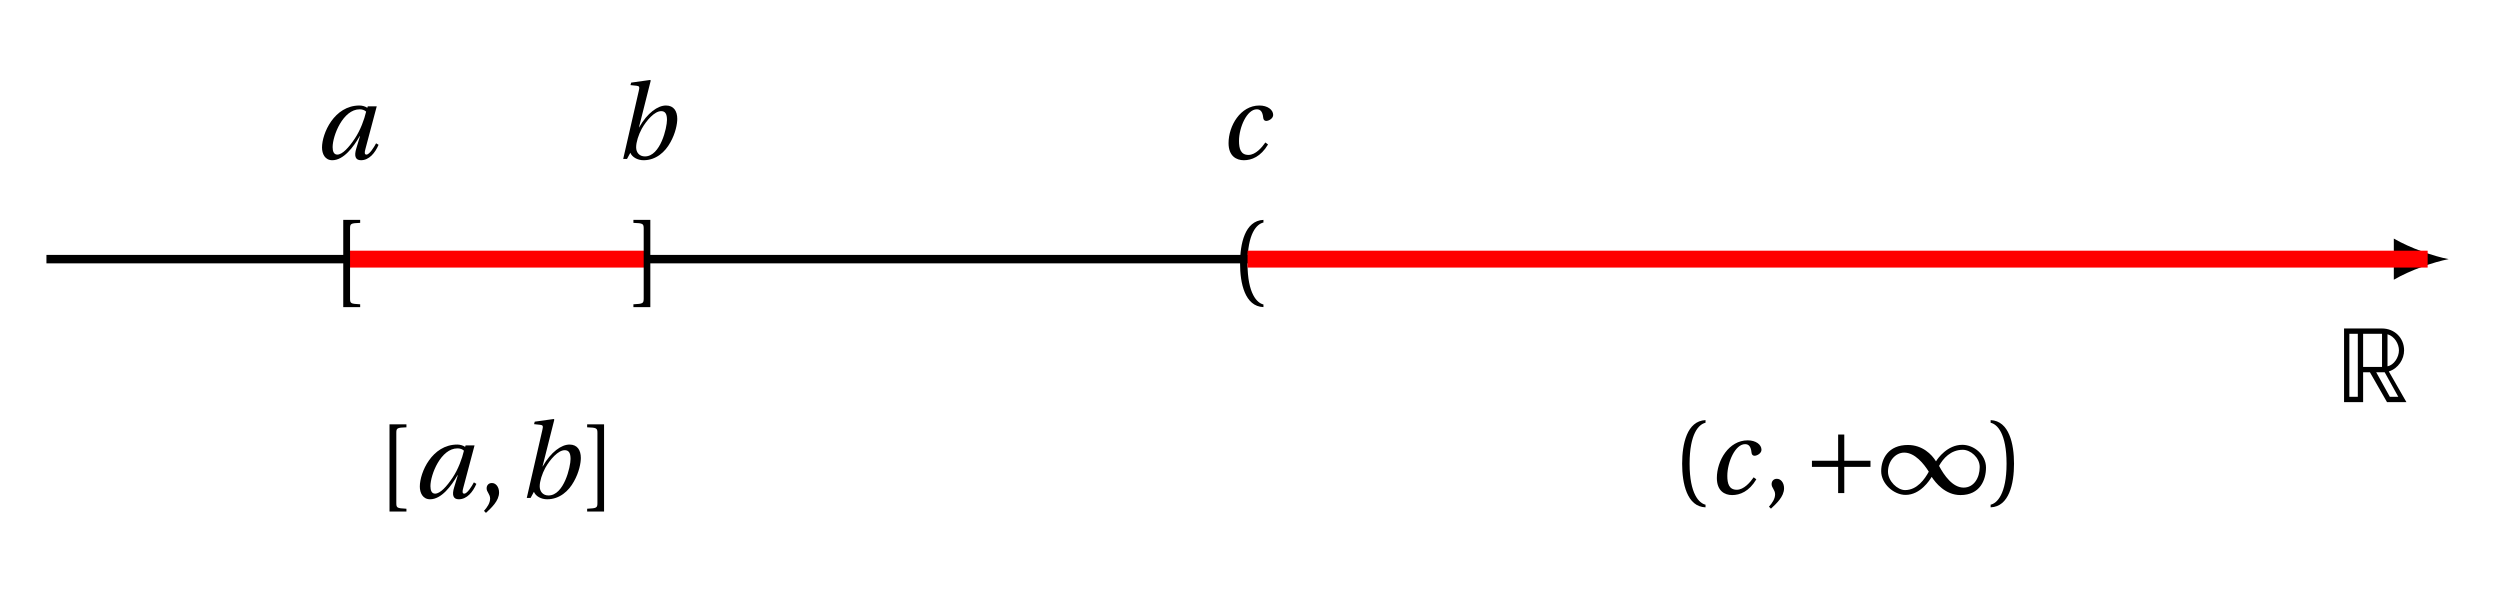
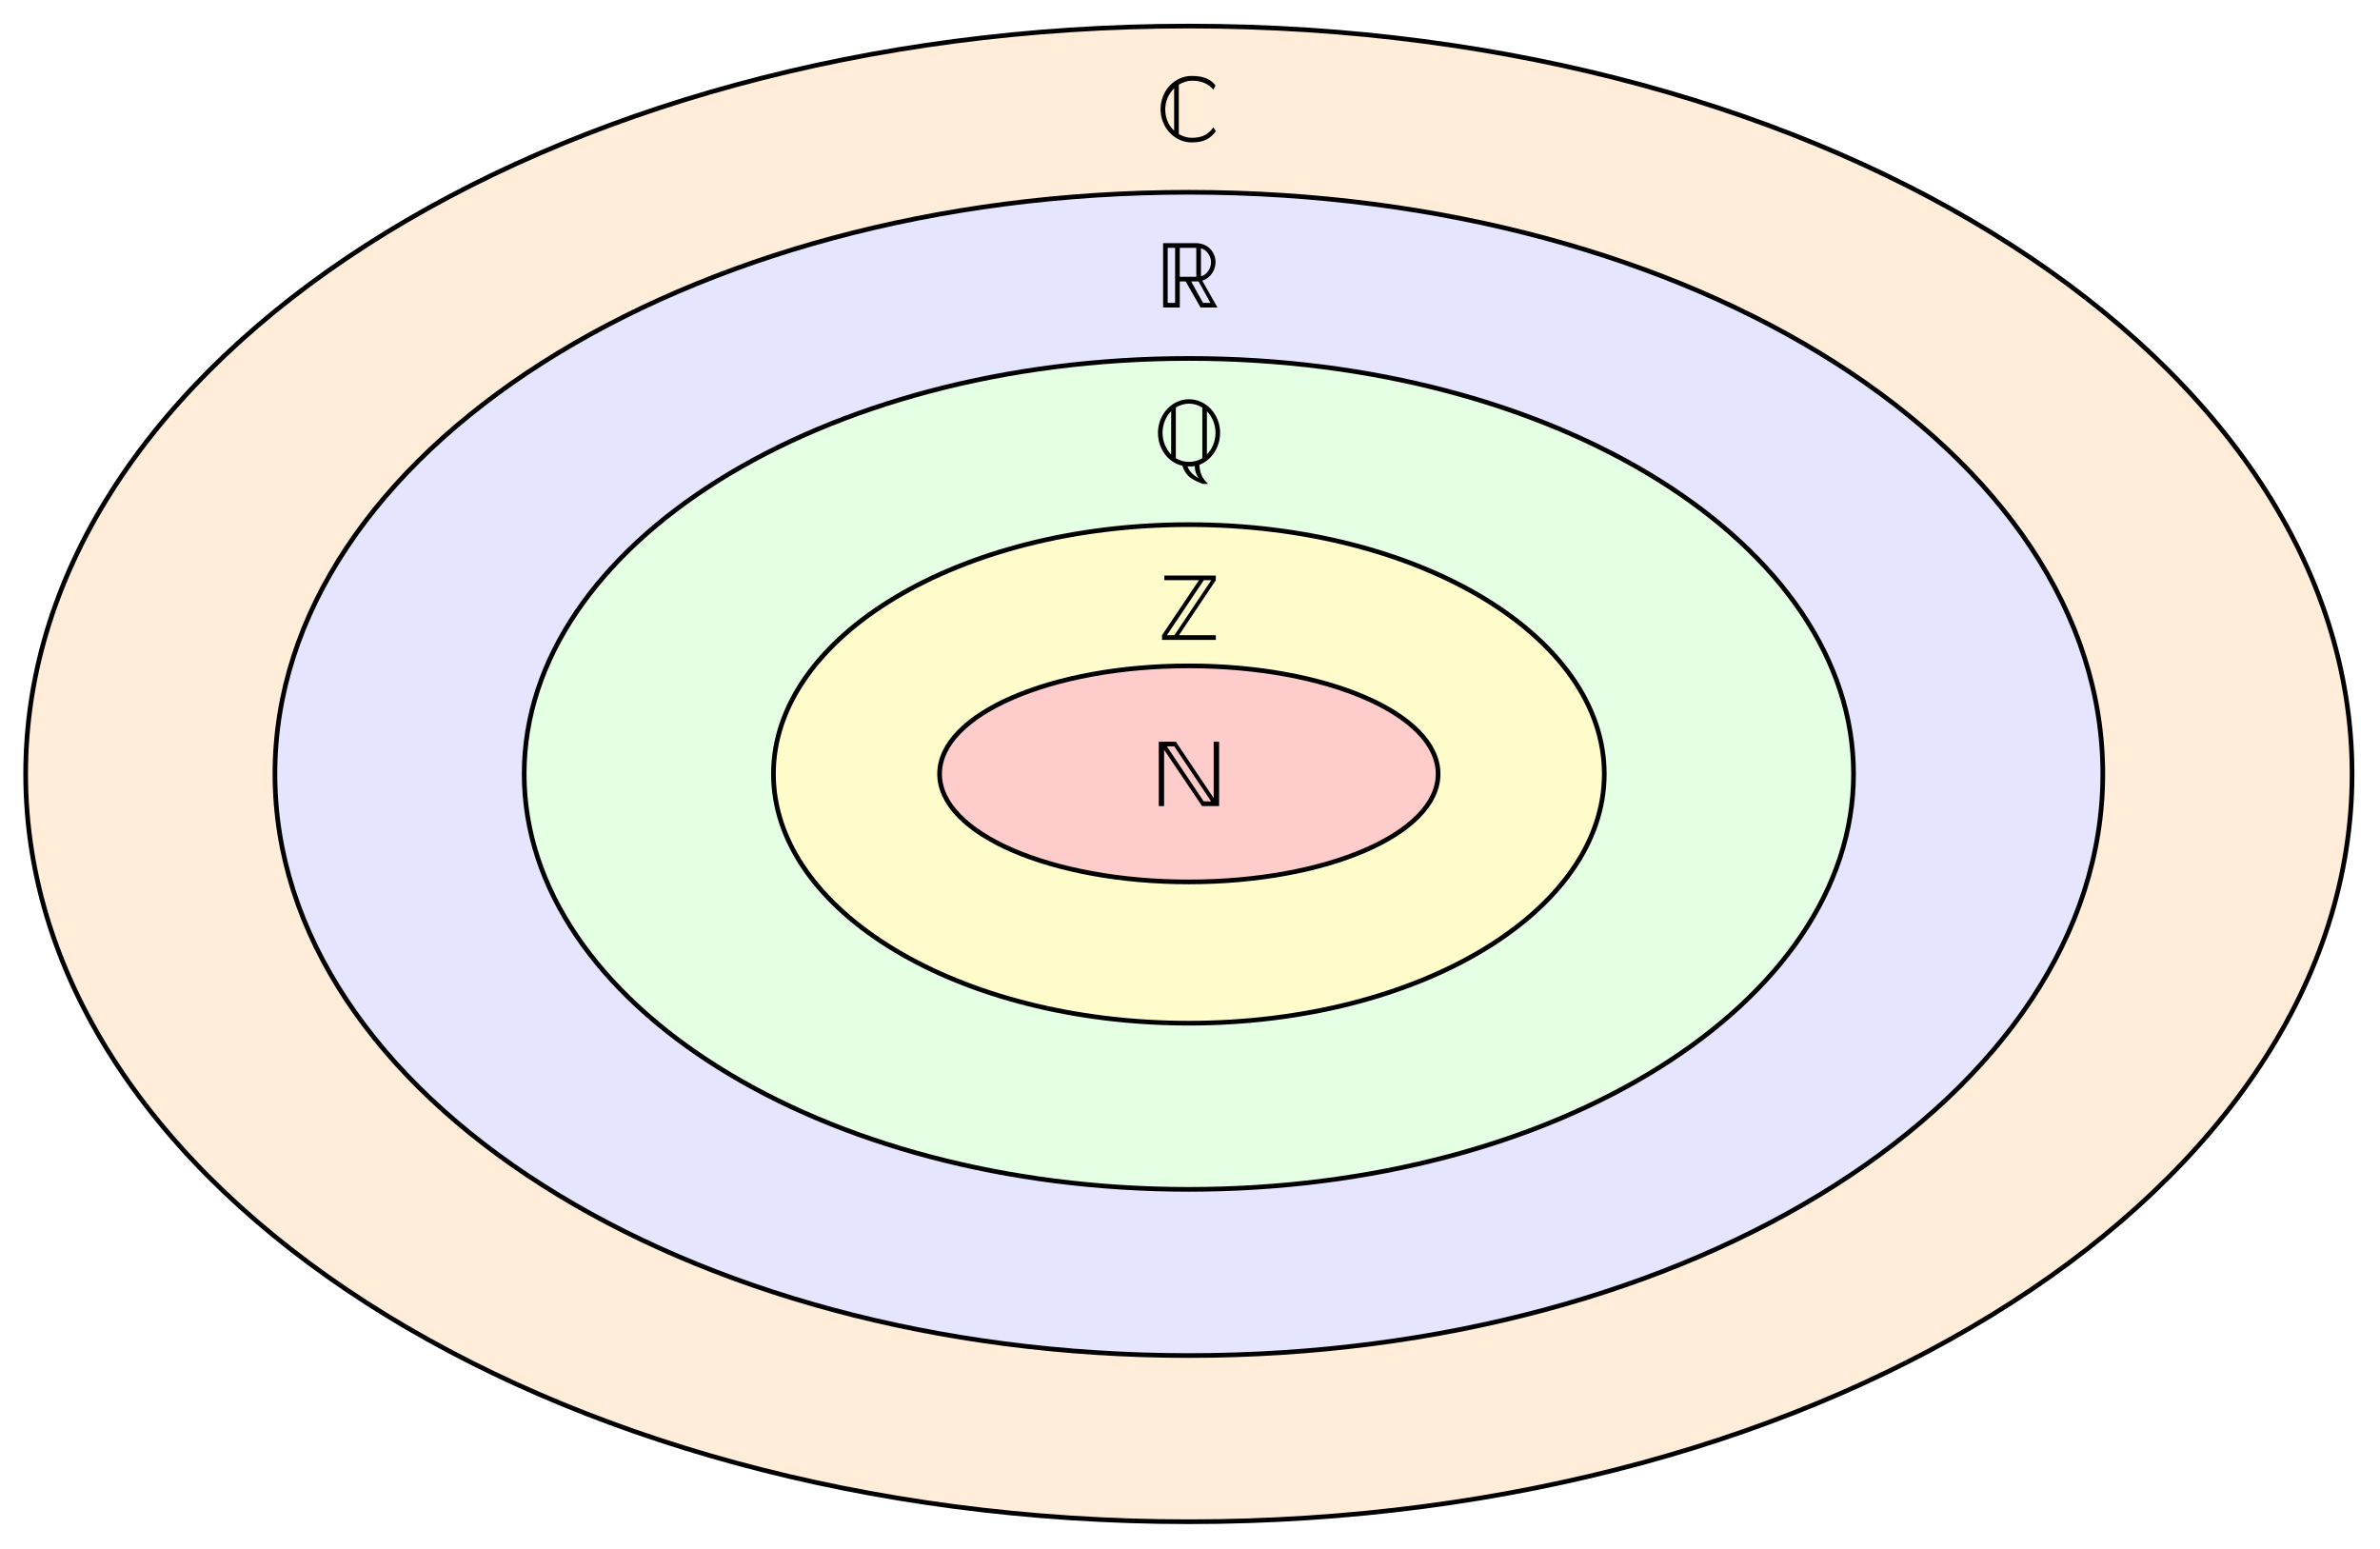
- <svg xmlns="http://www.w3.org/2000/svg" xmlns:xlink="http://www.w3.org/1999/xlink" width="235.539pt" height="55.908pt" viewBox="0 0 235.539 55.908" version="1.2">
+ <svg xmlns="http://www.w3.org/2000/svg" xmlns:xlink="http://www.w3.org/1999/xlink" width="405.617pt" height="263.885pt" viewBox="0 0 405.617 263.885" version="1.2">
  <defs>
    <g>
      <symbol overflow="visible" id="glyph0-0">
        <path style="stroke:none;" d="" />
      </symbol>
      <symbol overflow="visible" id="glyph0-1">
-         <path style="stroke:none;" d="M 4.812 -4.453 C 4.641 -3.719 4.281 -2.719 3.75 -1.922 C 3.188 -1.078 2.578 -0.406 2.094 -0.406 C 1.766 -0.406 1.656 -0.719 1.656 -1.109 C 1.656 -2.203 2.641 -4.672 4.203 -4.672 C 4.453 -4.672 4.672 -4.594 4.812 -4.453 Z M 4.969 -4.953 L 4.922 -4.812 C 4.75 -4.938 4.453 -5.031 4.188 -5.031 C 1.797 -5.031 0.656 -2.391 0.656 -1.078 C 0.656 -0.469 0.938 0.125 1.625 0.125 C 2.688 0.125 3.625 -1.125 4.203 -2.141 L 4.234 -2.141 L 3.891 -1 C 3.672 -0.297 3.781 0.125 4.328 0.125 C 5.094 0.125 5.656 -0.562 5.984 -1.328 L 5.75 -1.469 C 5.562 -1.109 5.125 -0.406 4.844 -0.406 C 4.641 -0.406 4.656 -0.625 4.75 -0.953 L 5.812 -4.953 Z M 4.969 -4.953 " />
+         <path style="stroke:none;" d="M 0.547 -5.469 C 0.547 -2.344 2.922 0.188 5.859 0.188 C 8.047 0.188 9.031 -0.516 9.969 -1.703 L 9.547 -2.375 C 8.797 -1.344 7.828 -0.594 5.859 -0.594 C 5.109 -0.594 4.344 -0.828 3.656 -1.234 L 3.656 -9.656 C 4.328 -10.062 5.062 -10.312 5.859 -10.328 C 7.422 -10.359 8.672 -9.828 9.547 -8.812 L 9.906 -9.516 C 9.219 -10.422 8.125 -11.141 5.859 -11.141 C 2.922 -11.141 0.547 -8.609 0.547 -5.469 Z M 1.344 -5.469 C 1.344 -6.875 1.953 -8.141 2.859 -9.031 L 2.859 -1.812 C 1.969 -2.641 1.344 -3.859 1.344 -5.469 Z M 1.344 -5.469 " />
      </symbol>
      <symbol overflow="visible" id="glyph0-2">
-         <path style="stroke:none;" d="M 4.953 -3.672 C 4.953 -2.953 4.344 -0.234 2.875 -0.234 C 2.359 -0.234 2.047 -0.594 2.047 -1.094 C 2.047 -1.578 2.266 -2.266 2.578 -2.844 C 3.031 -3.641 3.781 -4.5 4.406 -4.5 C 4.781 -4.5 4.953 -4.25 4.953 -3.672 Z M 3.422 -7.375 L 3.375 -7.438 L 1.578 -7.188 L 1.516 -6.953 L 2.094 -6.891 C 2.344 -6.859 2.391 -6.797 2.297 -6.406 L 0.828 0 L 1.188 0 L 1.5 -0.578 C 1.672 -0.156 2.188 0.125 2.75 0.125 C 3.922 0.125 4.781 -0.656 5.266 -1.547 C 5.766 -2.422 5.922 -3.312 5.922 -3.766 C 5.922 -4.5 5.594 -5.031 4.859 -5.031 C 4.094 -5.031 3.109 -4.344 2.328 -2.969 L 2.312 -2.969 Z M 3.422 -7.375 " />
+         <path style="stroke:none;" d="M 0.844 -10.969 L 0.844 0 L 3.688 0 L 3.688 -4.453 L 4.688 -4.453 L 7.234 0 L 10.109 0 L 7.516 -4.578 C 8.922 -5.016 9.781 -6.406 9.781 -7.703 C 9.781 -9.547 8.375 -10.969 6.453 -10.969 Z M 3.688 -5.234 L 3.688 -10.172 L 6.5 -10.172 L 6.5 -5.234 Z M 1.625 -10.172 L 2.891 -10.172 L 2.891 -0.797 L 1.625 -0.797 Z M 9.016 -7.703 C 9.016 -6.688 8.281 -5.516 7.297 -5.328 L 7.297 -10.094 C 8.359 -9.812 9.016 -8.688 9.016 -7.703 Z M 5.625 -4.453 L 6.891 -4.453 L 8.906 -0.797 L 7.641 -0.797 Z M 5.625 -4.453 " />
      </symbol>
      <symbol overflow="visible" id="glyph0-3">
-         <path style="stroke:none;" d="M 4.281 -1.547 C 3.953 -1.078 3.359 -0.375 2.688 -0.375 C 1.953 -0.375 1.797 -0.969 1.797 -1.688 C 1.797 -2.984 2.547 -4.672 3.469 -4.672 C 3.797 -4.672 4.016 -4.484 4.078 -3.875 C 4.094 -3.703 4.188 -3.578 4.359 -3.578 C 4.609 -3.578 5.016 -3.812 5.016 -4.141 C 5.016 -4.641 4.469 -5.031 3.719 -5.031 C 1.938 -5.031 0.812 -3.125 0.812 -1.484 C 0.812 -0.266 1.547 0.125 2.25 0.125 C 2.984 0.125 3.844 -0.203 4.531 -1.359 Z M 4.281 -1.547 " />
+         <path style="stroke:none;" d="M 0.719 -5.547 C 0.719 -2.797 2.469 -0.469 4.875 0.062 C 5.516 1.859 6.281 2.312 8.328 3.156 L 9.25 3.156 C 9.234 3.141 9.219 3.125 9.203 3.125 L 9.234 3.125 C 8.125 2.062 7.875 1.266 7.781 -0.094 C 9.844 -0.875 11.312 -3.078 11.312 -5.547 C 11.312 -8.672 8.938 -11.266 6.016 -11.266 C 3.094 -11.266 0.719 -8.672 0.719 -5.547 Z M 6.016 -10.516 C 6.844 -10.516 7.609 -10.266 8.281 -9.844 L 8.281 -1.219 C 7.609 -0.812 6.844 -0.594 6.016 -0.594 C 5.188 -0.594 4.438 -0.812 3.766 -1.219 L 3.766 -9.859 C 4.438 -10.266 5.188 -10.516 6.016 -10.516 Z M 1.5 -5.547 C 1.5 -6.969 2.078 -8.344 2.969 -9.234 L 2.969 -1.844 C 2.078 -2.734 1.5 -4.109 1.5 -5.547 Z M 10.531 -5.547 C 10.531 -4.109 9.953 -2.75 9.062 -1.859 L 9.062 -9.219 C 9.953 -8.328 10.531 -6.953 10.531 -5.547 Z M 6.016 0.188 C 6.344 0.188 6.656 0.188 6.984 0.125 C 7.031 1 7.188 1.5 7.672 2.219 C 6.812 1.688 6.141 1.188 5.75 0.172 C 5.828 0.188 5.922 0.188 6.016 0.188 Z M 6.016 0.188 " />
      </symbol>
-       <symbol overflow="visible" id="glyph1-0">
-         <path style="stroke:none;" d="" />
+       <symbol overflow="visible" id="glyph0-4">
+         <path style="stroke:none;" d="M 1.359 -10.969 L 1.359 -10.172 L 7.266 -10.172 L 0.969 -0.797 L 0.969 0 L 10.141 0 L 10.141 -0.797 L 3.859 -0.797 L 10.141 -10.172 L 10.141 -10.969 Z M 8.094 -10.172 L 9.359 -10.172 L 3.078 -0.797 L 1.797 -0.797 Z M 8.094 -10.172 " />
      </symbol>
-       <symbol overflow="visible" id="glyph1-1">
-         <path style="stroke:none;" d="M 1.344 0.453 C 1.344 0.938 1.281 0.969 0.375 1.016 L 0.375 1.281 L 1.969 1.281 L 1.969 -6.938 L 0.375 -6.938 L 0.375 -6.656 C 1.281 -6.625 1.344 -6.578 1.344 -6.109 Z M 1.344 0.453 " />
-       </symbol>
-       <symbol overflow="visible" id="glyph1-2">
-         <path style="stroke:none;" d="M 1.969 -6.109 C 1.969 -6.578 2.016 -6.625 2.922 -6.656 L 2.922 -6.938 L 1.328 -6.938 L 1.328 1.281 L 2.922 1.281 L 2.922 1.016 C 2.016 0.969 1.969 0.938 1.969 0.453 Z M 1.969 -6.109 " />
-       </symbol>
-       <symbol overflow="visible" id="glyph1-3">
-         <path style="stroke:none;" d="M 0.703 1.406 C 1.203 0.938 1.938 0.281 1.938 -0.516 C 1.938 -1.062 1.609 -1.422 1.25 -1.406 C 0.938 -1.406 0.766 -1.172 0.766 -0.906 C 0.766 -0.547 1.094 -0.375 1.094 0.062 C 1.094 0.469 0.828 0.875 0.516 1.219 Z M 0.703 1.406 " />
-       </symbol>
-       <symbol overflow="visible" id="glyph1-4">
-         <path style="stroke:none;" d="M 1.75 -2.828 C 1.75 -5.688 2.625 -6.547 3.25 -6.688 L 3.25 -6.938 C 1.5 -6.859 1.047 -4.688 1.047 -2.828 C 1.047 -0.969 1.5 1.219 3.25 1.281 L 3.25 1.031 C 2.672 0.906 1.75 0.062 1.75 -2.828 Z M 1.75 -2.828 " />
-       </symbol>
-       <symbol overflow="visible" id="glyph1-5">
-         <path style="stroke:none;" d="M 1.75 -2.828 C 1.75 0.062 0.828 0.906 0.25 1.031 L 0.25 1.281 C 2 1.219 2.453 -0.969 2.453 -2.828 C 2.453 -4.688 2 -6.859 0.25 -6.938 L 0.25 -6.688 C 0.875 -6.547 1.75 -5.688 1.75 -2.828 Z M 1.75 -2.828 " />
-       </symbol>
-       <symbol overflow="visible" id="glyph2-0">
-         <path style="stroke:none;" d="" />
-       </symbol>
-       <symbol overflow="visible" id="glyph2-1">
-         <path style="stroke:none;" d="M 0.844 -3.109 L 0.844 -2.531 L 3.312 -2.531 L 3.312 -0.062 L 3.891 -0.062 L 3.891 -2.531 L 6.359 -2.531 L 6.359 -3.109 L 3.891 -3.109 L 3.891 -5.578 L 3.312 -5.578 L 3.312 -3.109 Z M 0.844 -3.109 " />
-       </symbol>
-       <symbol overflow="visible" id="glyph2-2">
-         <path style="stroke:none;" d="M 4.922 -1.578 C 5.266 -1.047 6.188 0.125 7.625 0.125 C 9.469 0.125 10.031 -1.297 10.031 -2.469 C 10.031 -3.672 8.906 -4.609 7.797 -4.609 C 6.391 -4.609 5.484 -3.328 5.328 -3.062 L 5.312 -3.062 C 4.922 -3.703 4.047 -4.594 2.672 -4.594 C 0.844 -4.594 0.156 -3.312 0.156 -2.125 C 0.156 -0.938 1.344 0.109 2.453 0.109 C 3.859 0.109 4.734 -1.297 4.906 -1.578 Z M 5.609 -2.625 C 5.984 -3.312 6.703 -4.141 7.844 -4.141 C 8.562 -4.141 9.438 -3.422 9.438 -2.516 C 9.438 -1.5 8.891 -0.578 7.922 -0.578 C 6.891 -0.578 6.078 -1.734 5.609 -2.625 Z M 4.641 -2.078 C 4.266 -1.391 3.547 -0.344 2.406 -0.344 C 1.688 -0.344 0.797 -1.188 0.797 -2.078 C 0.797 -3.078 1.5 -3.875 2.328 -3.875 C 3.328 -3.875 4.172 -2.828 4.641 -2.078 Z M 4.641 -2.078 " />
-       </symbol>
-       <symbol overflow="visible" id="glyph3-0">
-         <path style="stroke:none;" d="" />
-       </symbol>
-       <symbol overflow="visible" id="glyph3-1">
-         <path style="stroke:none;" d="M 0.531 -6.938 L 0.531 0 L 2.328 0 L 2.328 -2.812 L 2.969 -2.812 L 4.578 0 L 6.406 0 L 4.75 -2.891 C 5.656 -3.172 6.188 -4.062 6.188 -4.875 C 6.188 -6.047 5.297 -6.938 4.094 -6.938 Z M 2.328 -3.312 L 2.328 -6.438 L 4.109 -6.438 L 4.109 -3.312 Z M 1.031 -6.438 L 1.828 -6.438 L 1.828 -0.5 L 1.031 -0.5 Z M 5.703 -4.875 C 5.703 -4.234 5.234 -3.484 4.625 -3.375 L 4.625 -6.391 C 5.281 -6.203 5.703 -5.5 5.703 -4.875 Z M 3.562 -2.812 L 4.359 -2.812 L 5.641 -0.5 L 4.844 -0.5 Z M 3.562 -2.812 " />
+       <symbol overflow="visible" id="glyph0-5">
+         <path style="stroke:none;" d="M 10.203 -10.969 L 10.203 -1.359 L 3.75 -10.969 L 0.844 -10.969 L 0.844 0 L 1.75 0 L 1.75 -9.594 L 8.219 0 L 11.125 0 L 11.125 -10.969 Z M 2.219 -10.172 L 3.484 -10.172 L 9.766 -0.797 L 8.5 -0.797 Z M 2.219 -10.172 " />
      </symbol>
    </g>
+     <clipPath id="clip1">
+       <path d="M 0 0.066 L 405.234 0.066 L 405.234 263.703 L 0 263.703 Z M 0 0.066 " />
+     </clipPath>
  </defs>
  <g id="surface1">
-     <path style="fill:none;stroke-width:0.797;stroke-linecap:butt;stroke-linejoin:miter;stroke:rgb(0%,0%,0%);stroke-opacity:1;stroke-miterlimit:10;" d="M -113.385 0.001 L 108.724 0.001 " transform="matrix(0.998047,0,0,-0.998047,117.539,24.41493)" />
-     <path style=" stroke:none;fill-rule:nonzero;fill:rgb(0%,0%,0%);fill-opacity:1;" d="M 230.703 24.414 C 229.324 24.156 227.086 23.379 225.535 22.477 L 225.535 26.355 C 227.086 25.449 229.324 24.672 230.703 24.414 " />
-     <path style="fill:none;stroke-width:1.594;stroke-linecap:butt;stroke-linejoin:miter;stroke:rgb(100%,0%,0%);stroke-opacity:1;stroke-miterlimit:10;" d="M -85.041 0.001 L -56.693 0.001 " transform="matrix(0.998047,0,0,-0.998047,117.539,24.41493)" />
-     <g style="fill:rgb(0%,0%,0%);fill-opacity:1;">
-       <use xlink:href="#glyph0-1" x="29.683" y="14.971" />
+     <path style=" stroke:none;fill-rule:nonzero;fill:rgb(100%,92.499%,84.999%);fill-opacity:1;" d="M 400.855 131.887 C 400.855 61.504 312.102 4.445 202.613 4.445 C 93.129 4.445 4.375 61.504 4.375 131.887 C 4.375 202.27 93.129 259.328 202.613 259.328 C 312.102 259.328 400.855 202.27 400.855 131.887 Z M 400.855 131.887 " />
+     <g clip-path="url(#clip1)" clip-rule="nonzero">
+       <path style="fill:none;stroke-width:0.797;stroke-linecap:butt;stroke-linejoin:miter;stroke:rgb(0%,0%,0%);stroke-opacity:1;stroke-miterlimit:10;" d="M 28.347 -99.214 C 28.347 -28.765 -60.491 28.348 -170.082 28.348 C -279.67 28.348 -368.508 -28.765 -368.508 -99.214 C -368.508 -169.663 -279.67 -226.776 -170.082 -226.776 C -60.491 -226.776 28.347 -169.663 28.347 -99.214 Z M 28.347 -99.214 " transform="matrix(0.999057,0,0,-0.999057,372.5352,32.76615)" />
    </g>
    <g style="fill:rgb(0%,0%,0%);fill-opacity:1;">
-       <use xlink:href="#glyph0-2" x="57.887" y="14.971" />
+       <use xlink:href="#glyph0-1" x="197.246" y="24.081" />
    </g>
+     <path style="fill-rule:nonzero;fill:rgb(89.999%,89.999%,100%);fill-opacity:1;stroke-width:0.797;stroke-linecap:butt;stroke-linejoin:miter;stroke:rgb(0%,0%,0%);stroke-opacity:1;stroke-miterlimit:10;" d="M -14.174 -99.214 C -14.174 -44.42 -83.974 0.001 -170.082 0.001 C -256.187 0.001 -325.987 -44.42 -325.987 -99.214 C -325.987 -154.008 -256.187 -198.429 -170.082 -198.429 C -83.974 -198.429 -14.174 -154.008 -14.174 -99.214 Z M -14.174 -99.214 " transform="matrix(0.999057,0,0,-0.999057,372.5352,32.76615)" />
    <g style="fill:rgb(0%,0%,0%);fill-opacity:1;">
-       <use xlink:href="#glyph1-1" x="59.302" y="27.653" />
+       <use xlink:href="#glyph0-2" x="197.38" y="52.409" />
    </g>
+     <path style="fill-rule:nonzero;fill:rgb(89.999%,100%,89.999%);fill-opacity:1;stroke-width:0.797;stroke-linecap:butt;stroke-linejoin:miter;stroke:rgb(0%,0%,0%);stroke-opacity:1;stroke-miterlimit:10;" d="M -56.694 -99.214 C -56.694 -60.076 -107.457 -28.347 -170.082 -28.347 C -232.704 -28.347 -283.467 -60.076 -283.467 -99.214 C -283.467 -138.353 -232.704 -170.082 -170.082 -170.082 C -107.457 -170.082 -56.694 -138.353 -56.694 -99.214 Z M -56.694 -99.214 " transform="matrix(0.999057,0,0,-0.999057,372.5352,32.76615)" />
    <g style="fill:rgb(0%,0%,0%);fill-opacity:1;">
-       <use xlink:href="#glyph1-2" x="31.011" y="27.653" />
+       <use xlink:href="#glyph0-3" x="196.628" y="79.304" />
    </g>
+     <path style="fill-rule:nonzero;fill:rgb(100%,98.979%,80%);fill-opacity:1;stroke-width:0.797;stroke-linecap:butt;stroke-linejoin:miter;stroke:rgb(0%,0%,0%);stroke-opacity:1;stroke-miterlimit:10;" d="M -99.215 -99.214 C -99.215 -75.731 -130.94 -56.694 -170.082 -56.694 C -209.221 -56.694 -240.946 -75.731 -240.946 -99.214 C -240.946 -122.697 -209.221 -141.735 -170.082 -141.735 C -130.94 -141.735 -99.215 -122.697 -99.215 -99.214 Z M -99.215 -99.214 " transform="matrix(0.999057,0,0,-0.999057,372.5352,32.76615)" />
    <g style="fill:rgb(0%,0%,0%);fill-opacity:1;">
-       <use xlink:href="#glyph1-2" x="35.37" y="46.915" />
+       <use xlink:href="#glyph0-4" x="197.071" y="109.048" />
    </g>
+     <path style="fill-rule:nonzero;fill:rgb(100%,79.999%,79.999%);fill-opacity:1;stroke-width:0.797;stroke-linecap:butt;stroke-linejoin:miter;stroke:rgb(0%,0%,0%);stroke-opacity:1;stroke-miterlimit:10;" d="M -127.562 -99.214 C -127.562 -89.037 -146.595 -80.787 -170.082 -80.787 C -193.565 -80.787 -212.603 -89.037 -212.603 -99.214 C -212.603 -109.392 -193.565 -117.638 -170.082 -117.638 C -146.595 -117.638 -127.562 -109.392 -127.562 -99.214 Z M -127.562 -99.214 " transform="matrix(0.999057,0,0,-0.999057,372.5352,32.76615)" />
    <g style="fill:rgb(0%,0%,0%);fill-opacity:1;">
-       <use xlink:href="#glyph0-1" x="38.898" y="46.915" />
-     </g>
-     <g style="fill:rgb(0%,0%,0%);fill-opacity:1;">
-       <use xlink:href="#glyph1-3" x="45.082" y="46.915" />
-     </g>
-     <g style="fill:rgb(0%,0%,0%);fill-opacity:1;">
-       <use xlink:href="#glyph0-2" x="48.802" y="46.915" />
-     </g>
-     <g style="fill:rgb(0%,0%,0%);fill-opacity:1;">
-       <use xlink:href="#glyph1-1" x="54.943" y="46.915" />
-     </g>
-     <g style="fill:rgb(0%,0%,0%);fill-opacity:1;">
-       <use xlink:href="#glyph0-3" x="114.937" y="14.971" />
-     </g>
-     <g style="fill:rgb(0%,0%,0%);fill-opacity:1;">
-       <use xlink:href="#glyph1-4" x="115.786" y="27.653" />
-     </g>
-     <path style="fill:none;stroke-width:1.594;stroke-linecap:butt;stroke-linejoin:miter;stroke:rgb(100%,0%,0%);stroke-opacity:1;stroke-miterlimit:10;" d="M 0 0.001 L 111.401 0.001 " transform="matrix(0.998047,0,0,-0.998047,117.539,24.41493)" />
-     <g style="fill:rgb(0%,0%,0%);fill-opacity:1;">
-       <use xlink:href="#glyph1-4" x="157.437" y="46.518" />
-     </g>
-     <g style="fill:rgb(0%,0%,0%);fill-opacity:1;">
-       <use xlink:href="#glyph0-3" x="160.943" y="46.518" />
-     </g>
-     <g style="fill:rgb(0%,0%,0%);fill-opacity:1;">
-       <use xlink:href="#glyph1-3" x="166.148" y="46.518" />
-     </g>
-     <g style="fill:rgb(0%,0%,0%);fill-opacity:1;">
-       <use xlink:href="#glyph2-1" x="169.869" y="46.518" />
-       <use xlink:href="#glyph2-2" x="177.081" y="46.518" />
-     </g>
-     <g style="fill:rgb(0%,0%,0%);fill-opacity:1;">
-       <use xlink:href="#glyph1-5" x="187.299" y="46.518" />
-     </g>
-     <g style="fill:rgb(0%,0%,0%);fill-opacity:1;">
-       <use xlink:href="#glyph3-1" x="220.315" y="37.885" />
+       <use xlink:href="#glyph0-5" x="196.644" y="137.367" />
    </g>
  </g>
</svg>
